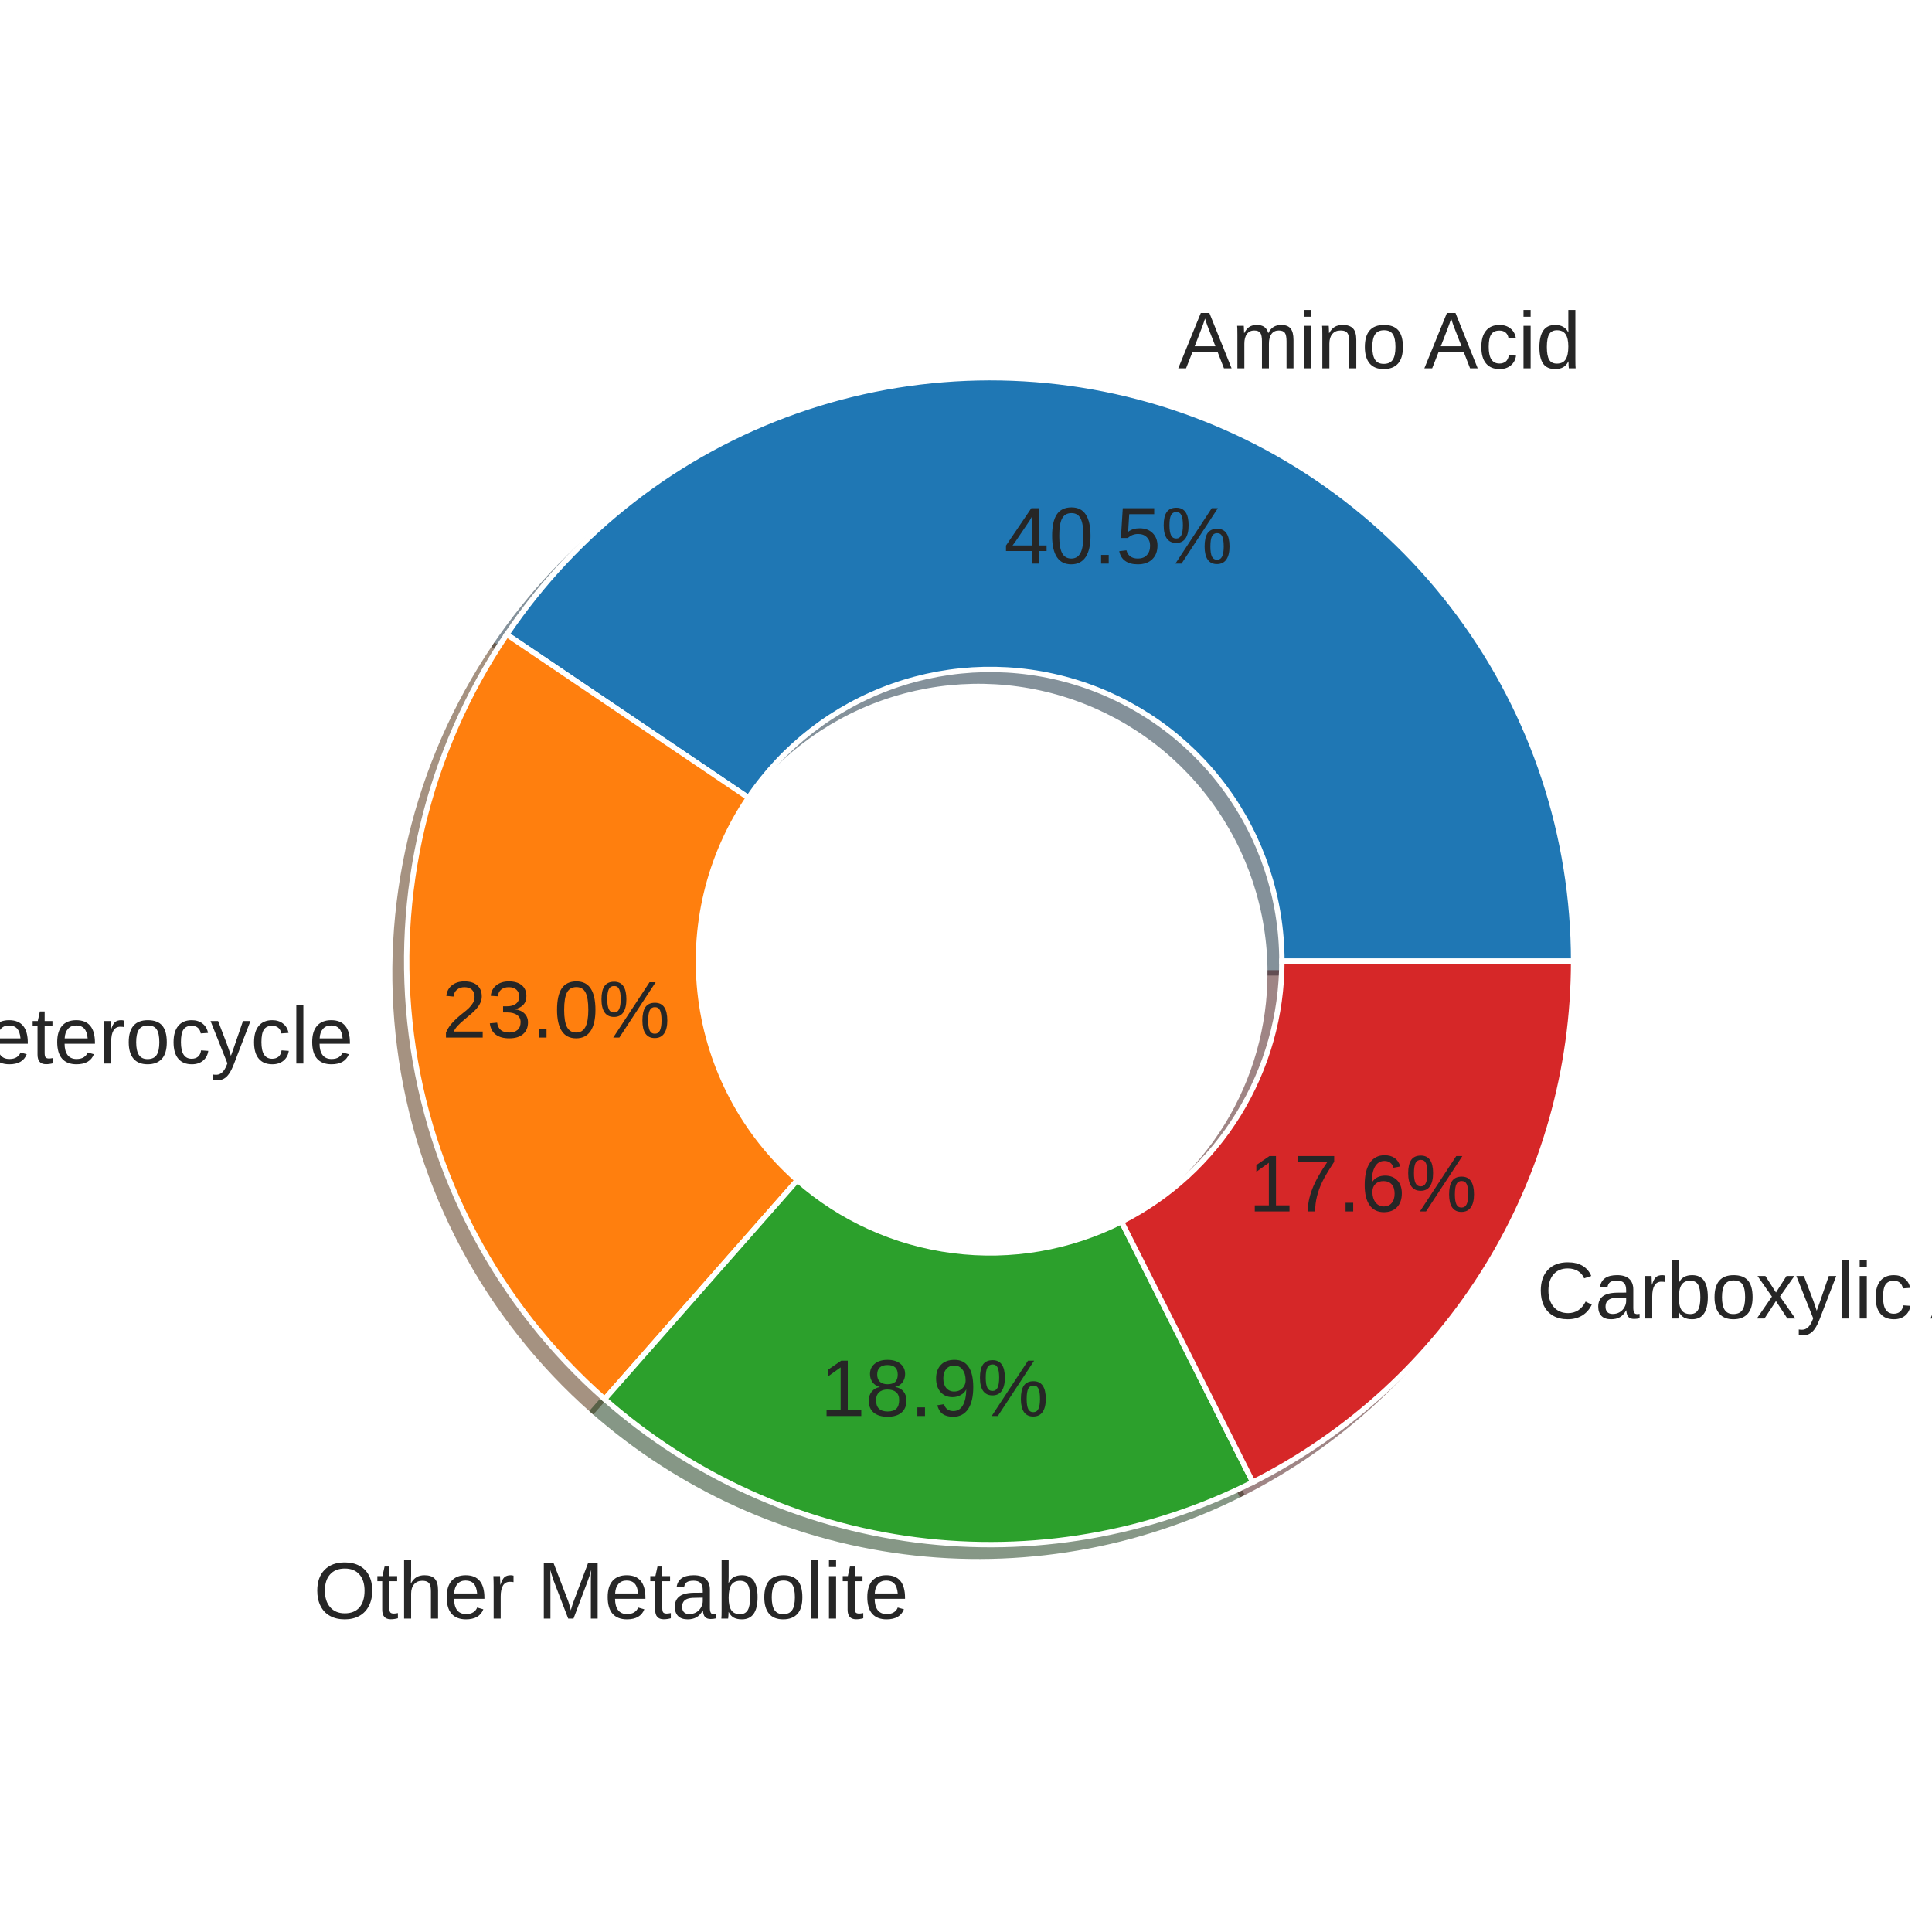
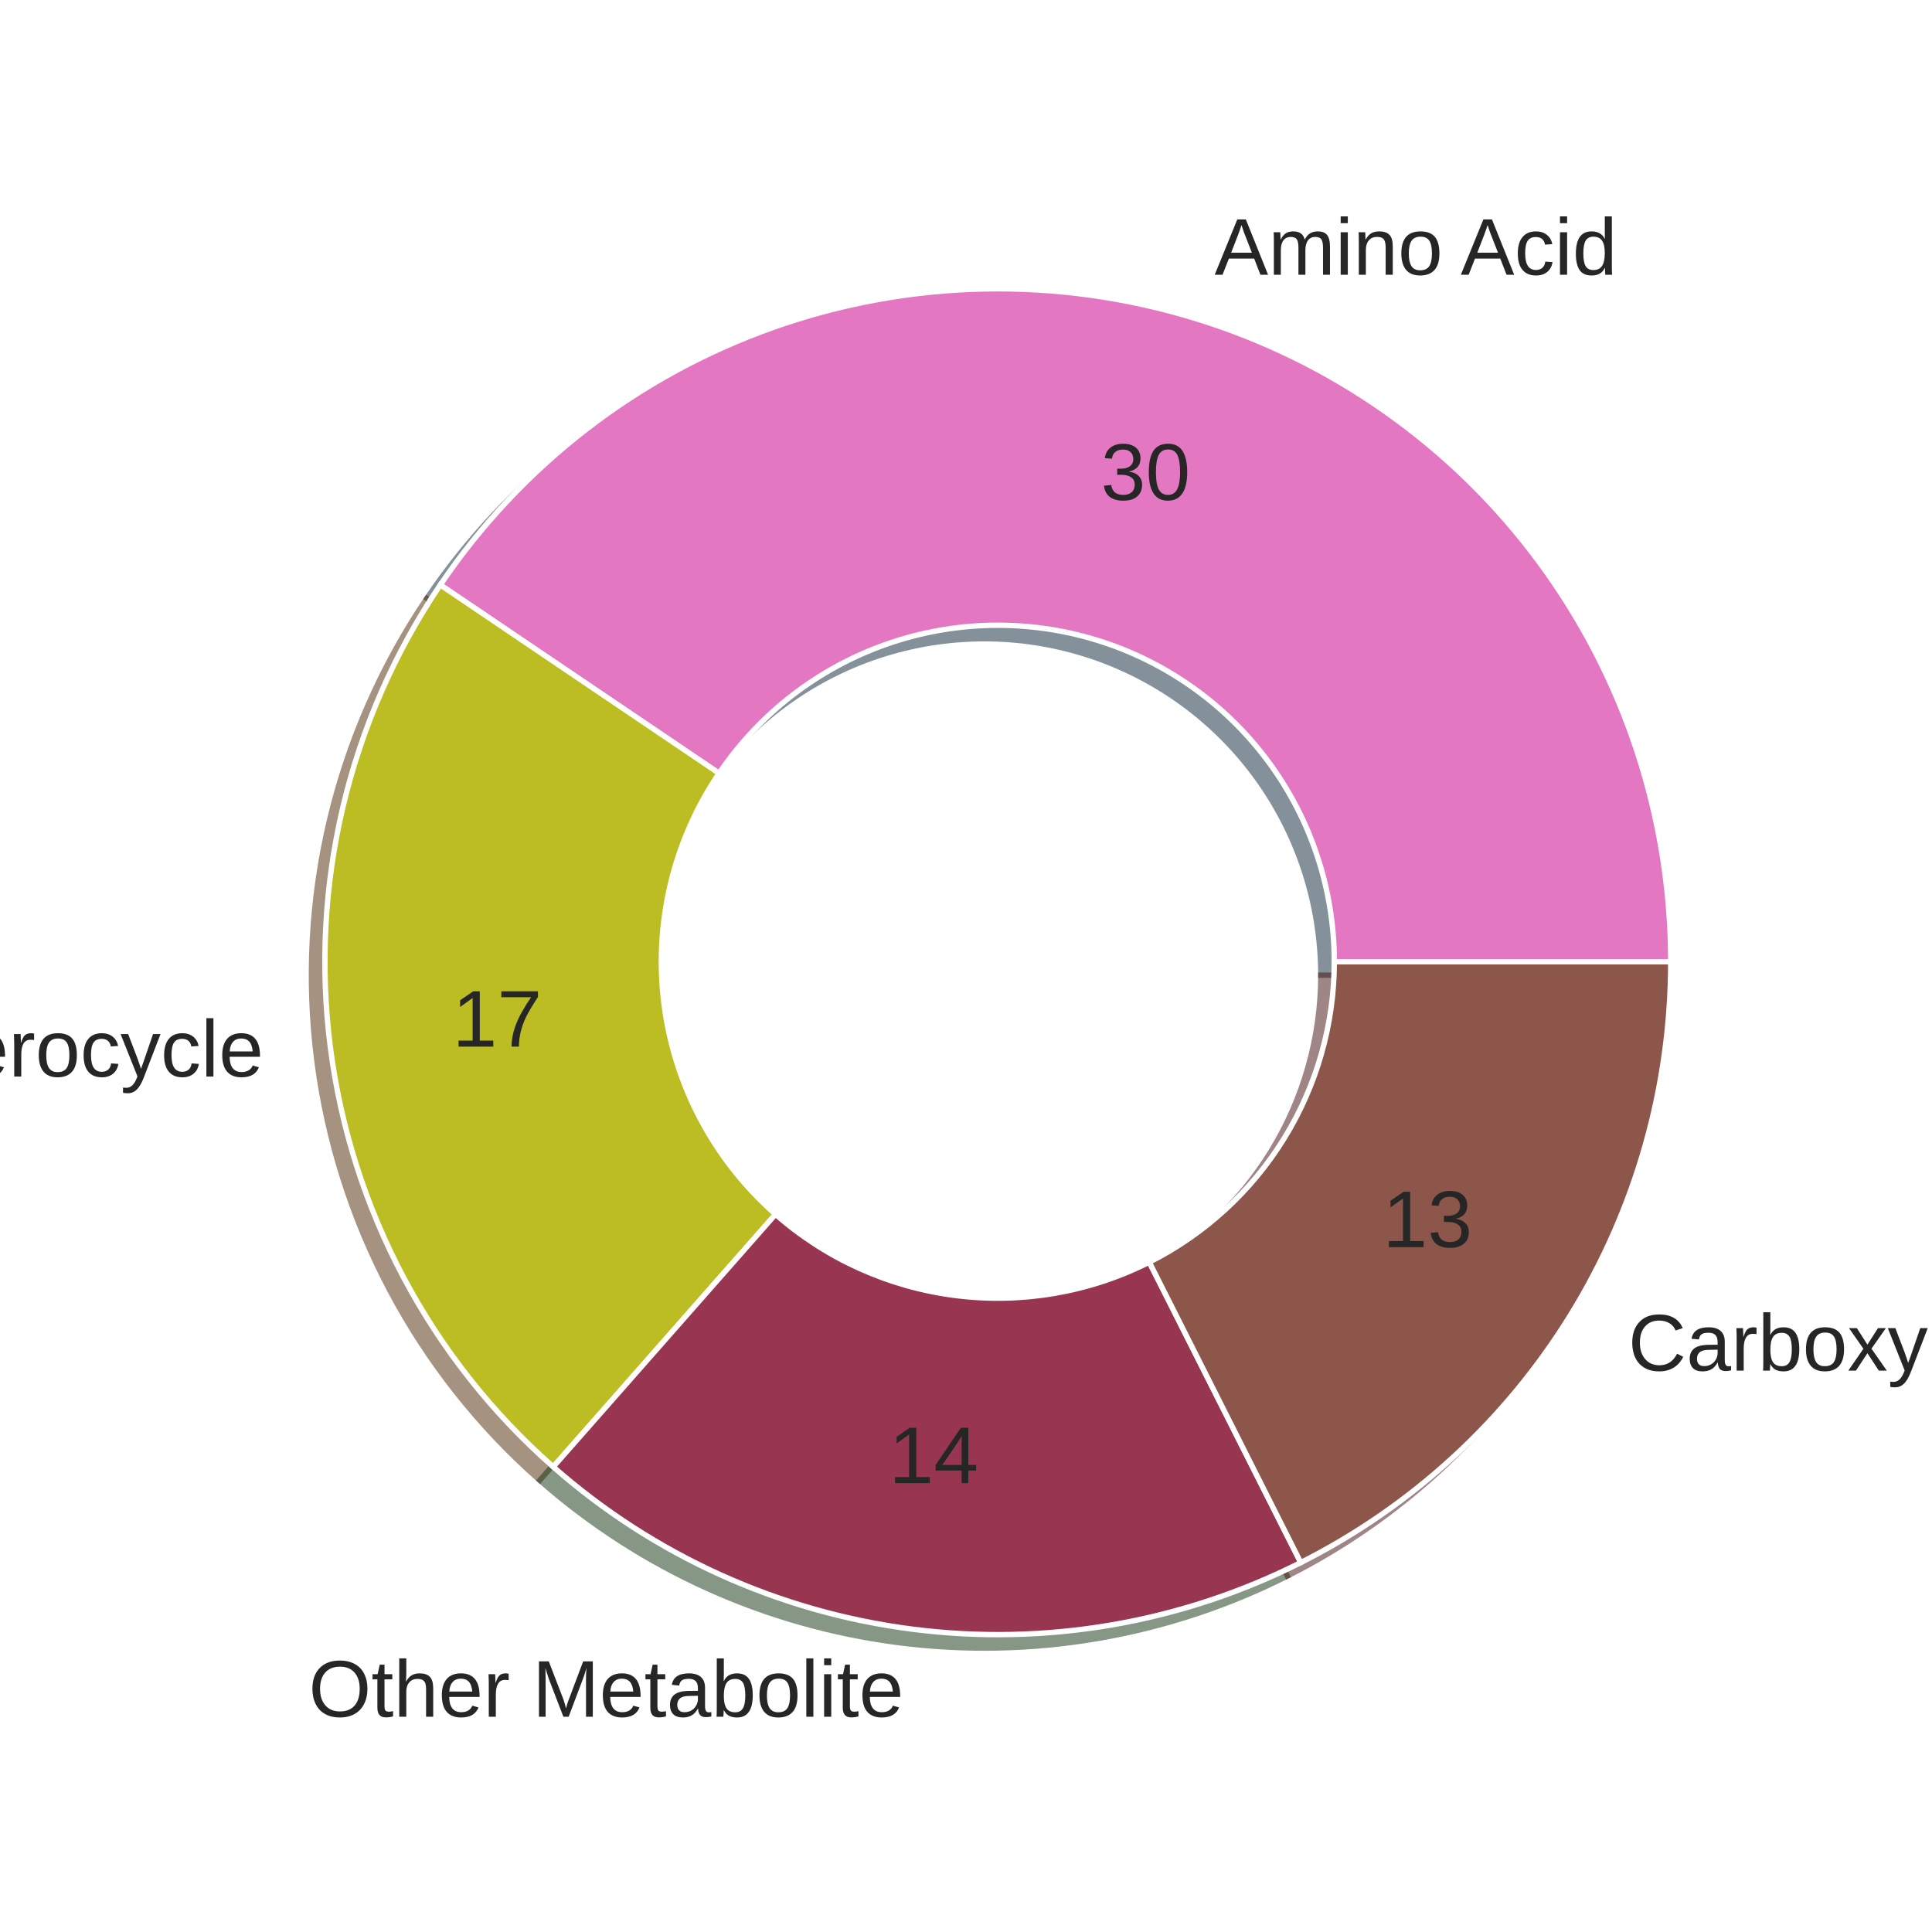
<svg xmlns="http://www.w3.org/2000/svg" height="360pt" version="1.1" viewBox="0 0 360 360" width="360pt">
  <defs>
    <style type="text/css">*{stroke-linecap:butt;stroke-linejoin:round;}</style>
  </defs>
  <g id="figure_1">
    <g id="patch_1">
      <path d="M 0 360  L 360 360  L 360 0  L 0 0  z " style="fill:#ffffff;" />
    </g>
    <g id="axes_1">
      <g id="matplotlib.axis_1" />
      <g id="matplotlib.axis_2" />
      <g id="patch_2">
-         <path d="M 291.046 181.274  C 291.046 158.003 283.574 135.336 269.736 116.626  C 255.898 97.916 236.412 84.134 214.161 77.32  C 191.91 70.506 168.048 71.012 146.107 78.765  C 124.165 86.517 105.281 101.114 92.25 120.394  L 137.288 150.834  C 143.803 141.194 153.245 133.896 164.216 130.02  C 175.187 126.143 187.118 125.89 198.243 129.297  C 209.369 132.704 219.112 139.595 226.031 148.95  C 232.95 158.305 236.686 169.639 236.686 181.274  L 291.046 181.274  z " style="fill:#092436;opacity:0.5;stroke:#092436;stroke-linejoin:miter;" />
+         <path d="M 308.81 181.708  C 308.81 154.869 300.193 128.726 284.234 107.147  C 268.274 85.568 245.8 69.674 220.138 61.814  C 194.475 53.955 166.954 54.54 141.648 63.481  C 116.342 72.422 94.563 89.256 79.534 111.493  L 131.477 146.6  C 138.992 135.482 149.882 127.065 162.535 122.594  C 175.188 118.124 188.948 117.832 201.779 121.761  C 214.611 125.691 225.847 133.638 233.827 144.427  C 241.807 155.217 246.116 168.288 246.116 181.708  L 308.81 181.708  z " style="fill:#092436;opacity:0.5;stroke:#092436;stroke-linejoin:miter;" />
      </g>
      <g id="patch_3">
-         <path d="M 92.25 120.394  C 77.447 142.296 71.128 168.862 74.486 195.084  C 77.844 221.305 90.653 245.422 110.497 262.887  L 146.411 222.081  C 136.489 213.348 130.085 201.29 128.406 188.179  C 126.727 175.068 129.886 161.785 137.288 150.834  L 92.25 120.394  z " style="fill:#4c2604;opacity:0.5;stroke:#4c2604;stroke-linejoin:miter;" />
+         <path d="M 79.534 111.493  C 62.461 136.753 55.174 167.393 59.047 197.635  C 62.919 227.876 77.692 255.691 100.579 275.834  L 142 228.771  C 130.556 218.7 123.17 204.792 121.234 189.671  C 119.297 174.55 122.941 159.23 131.477 146.6  L 79.534 111.493  z " style="fill:#4c2604;opacity:0.5;stroke:#4c2604;stroke-linejoin:miter;" />
      </g>
      <g id="patch_4">
-         <path d="M 110.497 262.887  C 126.784 277.222 146.995 286.358 168.516 289.114  C 190.037 291.87 211.898 288.121 231.272 278.353  L 206.799 229.814  C 197.112 234.698 186.181 236.572 175.421 235.194  C 164.66 233.816 154.555 229.248 146.411 222.081  L 110.497 262.887  z " style="fill:#0d300d;opacity:0.5;stroke:#0d300d;stroke-linejoin:miter;" />
+         <path d="M 100.579 275.834  C 119.363 292.367 142.673 302.904 167.494 306.082  C 192.315 309.26 217.528 304.937 239.872 293.672  L 211.646 237.69  C 200.474 243.322 187.868 245.484 175.457 243.895  C 163.047 242.306 151.392 237.037 142 228.771  L 100.579 275.834  z " style="fill:#0d300d;opacity:0.5;stroke:#0d300d;stroke-linejoin:miter;" />
      </g>
      <g id="patch_5">
-         <path d="M 231.272 278.353  C 249.244 269.292 264.351 255.416 274.904 238.277  C 285.457 221.138 291.046 201.401 291.046 181.274  L 236.686 181.274  C 236.686 191.338 233.891 201.206 228.615 209.776  C 223.338 218.345 215.785 225.283 206.799 229.814  L 231.272 278.353  z " style="fill:#400c0c;opacity:0.5;stroke:#400c0c;stroke-linejoin:miter;" />
+         <path d="M 239.872 293.672  C 260.599 283.221 278.023 267.217 290.194 247.451  C 302.364 227.684 308.81 204.921 308.81 181.708  L 246.116 181.708  C 246.116 193.314 242.893 204.696 236.807 214.579  C 230.722 224.462 222.01 232.464 211.646 237.69  L 239.872 293.672  z " style="fill:#400c0c;opacity:0.5;stroke:#400c0c;stroke-linejoin:miter;" />
      </g>
      <g id="patch_6">
-         <path d="M 293.22 179.1  C 293.22 155.829 285.748 133.161 271.911 114.451  C 258.073 95.742 238.587 81.96 216.336 75.146  C 194.085 68.331 170.223 68.838 148.281 76.59  C 126.339 84.343 107.456 98.939 94.424 118.22  L 139.462 148.66  C 145.978 139.02 155.42 131.721 166.391 127.845  C 177.361 123.969 189.292 123.716 200.418 127.123  C 211.543 130.53 221.286 137.421 228.205 146.776  C 235.124 156.131 238.86 167.464 238.86 179.1  L 293.22 179.1  z " style="fill:#1f77b4;stroke:#ffffff;stroke-linejoin:miter;" />
+         <path d="M 311.318 179.2  C 311.318 152.361 302.701 126.218 286.741 104.639  C 270.782 83.061 248.308 67.166 222.645 59.307  C 196.983 51.447 169.462 52.032 144.156 60.973  C 118.85 69.914 97.071 86.748 82.042 108.985  L 133.985 144.093  C 141.5 132.974 152.389 124.557 165.042 120.086  C 177.695 115.616 191.456 115.324 204.287 119.253  C 217.118 123.183 228.355 131.13 236.335 141.92  C 244.315 152.709 248.623 165.78 248.623 179.2  L 311.318 179.2  z " style="fill:#e377c2;stroke:#ffffff;stroke-linejoin:miter;" />
      </g>
      <g id="patch_7">
-         <path d="M 94.424 118.22  C 79.621 140.122 73.303 166.688 76.661 192.909  C 80.018 219.131 92.827 243.248 112.671 260.713  L 148.586 219.907  C 138.664 211.174 132.259 199.115 130.58 186.005  C 128.901 172.894 132.061 159.611 139.462 148.66  L 94.424 118.22  z " style="fill:#ff7f0e;stroke:#ffffff;stroke-linejoin:miter;" />
+         <path d="M 82.042 108.985  C 64.969 134.245 57.682 164.885 61.554 195.127  C 65.427 225.368 80.2 253.184 103.087 273.327  L 144.508 226.263  C 133.064 216.192 125.678 202.284 123.741 187.163  C 121.805 172.043 125.449 156.723 133.985 144.093  L 82.042 108.985  z " style="fill:#bcbd22;stroke:#ffffff;stroke-linejoin:miter;" />
      </g>
      <g id="patch_8">
-         <path d="M 112.671 260.713  C 128.959 275.048 149.17 284.184 170.691 286.939  C 192.212 289.695 214.073 285.947 233.446 276.179  L 208.973 227.639  C 199.286 232.523 188.356 234.398 177.595 233.02  C 166.835 231.642 156.729 227.074 148.586 219.907  L 112.671 260.713  z " style="fill:#2ca02c;stroke:#ffffff;stroke-linejoin:miter;" />
+         <path d="M 103.087 273.327  C 121.871 289.859 145.181 300.396 170.002 303.574  C 194.822 306.753 220.035 302.429 242.379 291.164  L 214.154 235.182  C 202.982 240.815 190.375 242.976 177.965 241.387  C 165.555 239.798 153.9 234.529 144.508 226.263  L 103.087 273.327  z " style="fill:#983550;stroke:#ffffff;stroke-linejoin:miter;" />
      </g>
      <g id="patch_9">
-         <path d="M 233.446 276.179  C 251.418 267.118 266.526 253.241 277.078 236.103  C 287.631 218.964 293.22 199.227 293.22 179.1  L 238.86 179.1  C 238.86 189.163 236.065 199.032 230.789 207.601  C 225.513 216.171 217.959 223.109 208.973 227.639  L 233.446 276.179  z " style="fill:#d62728;stroke:#ffffff;stroke-linejoin:miter;" />
+         <path d="M 242.379 291.164  C 263.107 280.713 280.531 264.709 292.701 244.943  C 304.872 225.176 311.318 202.413 311.318 179.2  L 248.623 179.2  C 248.623 190.807 245.4 202.188 239.315 212.071  C 233.23 221.955 224.518 229.957 214.154 235.182  L 242.379 291.164  z " style="fill:#8c564b;stroke:#ffffff;stroke-linejoin:miter;" />
      </g>
      <g id="text_1">
-         <text style="fill:#262626;font-family:Arial;font-size:15px;font-stretch:normal;font-style:normal;font-weight:normal;text-anchor:start;" transform="rotate(-0, 219.5193, 68.62784)" x="219.519" y="68.628">Amino Acid</text>
+         <text style="fill:#262626;font-family:Arial;font-size:15px;font-stretch:normal;font-style:normal;font-weight:normal;text-anchor:start;" transform="rotate(-0, 226.3172, 51.19499)" x="226.317" y="51.195">Amino Acid</text>
      </g>
      <g id="text_2">
-         <text style="fill:#262626;font-family:Arial;font-size:15px;font-stretch:normal;font-style:normal;font-weight:normal;text-anchor:middle;" transform="rotate(-0, 208.3768, 105.0119)" x="208.377" y="105.012">40.5%</text>
+         <text style="fill:#262626;font-family:Arial;font-size:15px;font-stretch:normal;font-style:normal;font-weight:normal;text-anchor:middle;" transform="rotate(-0, 213.4662, 93.15769)" x="213.466" y="93.158">30</text>
      </g>
      <g id="text_3">
-         <text style="fill:#262626;font-family:Arial;font-size:15px;font-stretch:normal;font-style:normal;font-weight:normal;text-anchor:end;" transform="rotate(-0, 65.87664, 198.1716)" x="65.877" y="198.172">Amine/Amide/Ammonium/N-heterocycle</text>
+         <text style="fill:#262626;font-family:Arial;font-size:15px;font-stretch:normal;font-style:normal;font-weight:normal;text-anchor:end;" transform="rotate(-0, 49.11701, 200.6007)" x="49.117" y="200.601">Amine/Amide/Ammonium/N-heterocycle</text>
      </g>
      <g id="text_4">
-         <text style="fill:#262626;font-family:Arial;font-size:15px;font-stretch:normal;font-style:normal;font-weight:normal;text-anchor:middle;" transform="rotate(-0, 103.6204, 193.3348)" x="103.62" y="193.335">23.0%</text>
+         <text style="fill:#262626;font-family:Arial;font-size:15px;font-stretch:normal;font-style:normal;font-weight:normal;text-anchor:middle;" transform="rotate(-0, 92.64794, 195.0228)" x="92.648" y="195.023">17</text>
      </g>
      <g id="text_5">
-         <text style="fill:#262626;font-family:Arial;font-size:15px;font-stretch:normal;font-style:normal;font-weight:normal;text-anchor:end;" transform="rotate(-0, 169.3097, 301.6011)" x="169.31" y="301.601">Other Metabolite</text>
+         <text style="fill:#262626;font-family:Arial;font-size:15px;font-stretch:normal;font-style:normal;font-weight:normal;text-anchor:end;" transform="rotate(-0, 168.4091, 319.8893)" x="168.409" y="319.889">Other Metabolite</text>
      </g>
      <g id="text_6">
-         <text style="fill:#262626;font-family:Arial;font-size:15px;font-stretch:normal;font-style:normal;font-weight:normal;text-anchor:middle;" transform="rotate(-0, 174.143, 263.8573)" x="174.143" y="263.857">18.9%</text>
+         <text style="fill:#262626;font-family:Arial;font-size:15px;font-stretch:normal;font-style:normal;font-weight:normal;text-anchor:middle;" transform="rotate(-0, 173.9835, 276.3583)" x="173.983" y="276.358">14</text>
      </g>
      <g id="text_7">
-         <text style="fill:#262626;font-family:Arial;font-size:15px;font-stretch:normal;font-style:normal;font-weight:normal;text-anchor:start;" transform="rotate(-0, 286.3361, 245.6842)" x="286.336" y="245.684">Carboxylic Acid</text>
+         <text style="fill:#262626;font-family:Arial;font-size:15px;font-stretch:normal;font-style:normal;font-weight:normal;text-anchor:start;" transform="rotate(-0, 303.3788, 255.3983)" x="303.379" y="255.398">Carboxylic Acid</text>
      </g>
      <g id="text_8">
-         <text style="fill:#262626;font-family:Arial;font-size:15px;font-stretch:normal;font-style:normal;font-weight:normal;text-anchor:middle;" transform="rotate(-0, 253.9337, 225.7297)" x="253.934" y="225.73">17.6%</text>
+         <text style="fill:#262626;font-family:Arial;font-size:15px;font-stretch:normal;font-style:normal;font-weight:normal;text-anchor:middle;" transform="rotate(-0, 266.0082, 232.3848)" x="266.008" y="232.385">13</text>
      </g>
    </g>
  </g>
</svg>
